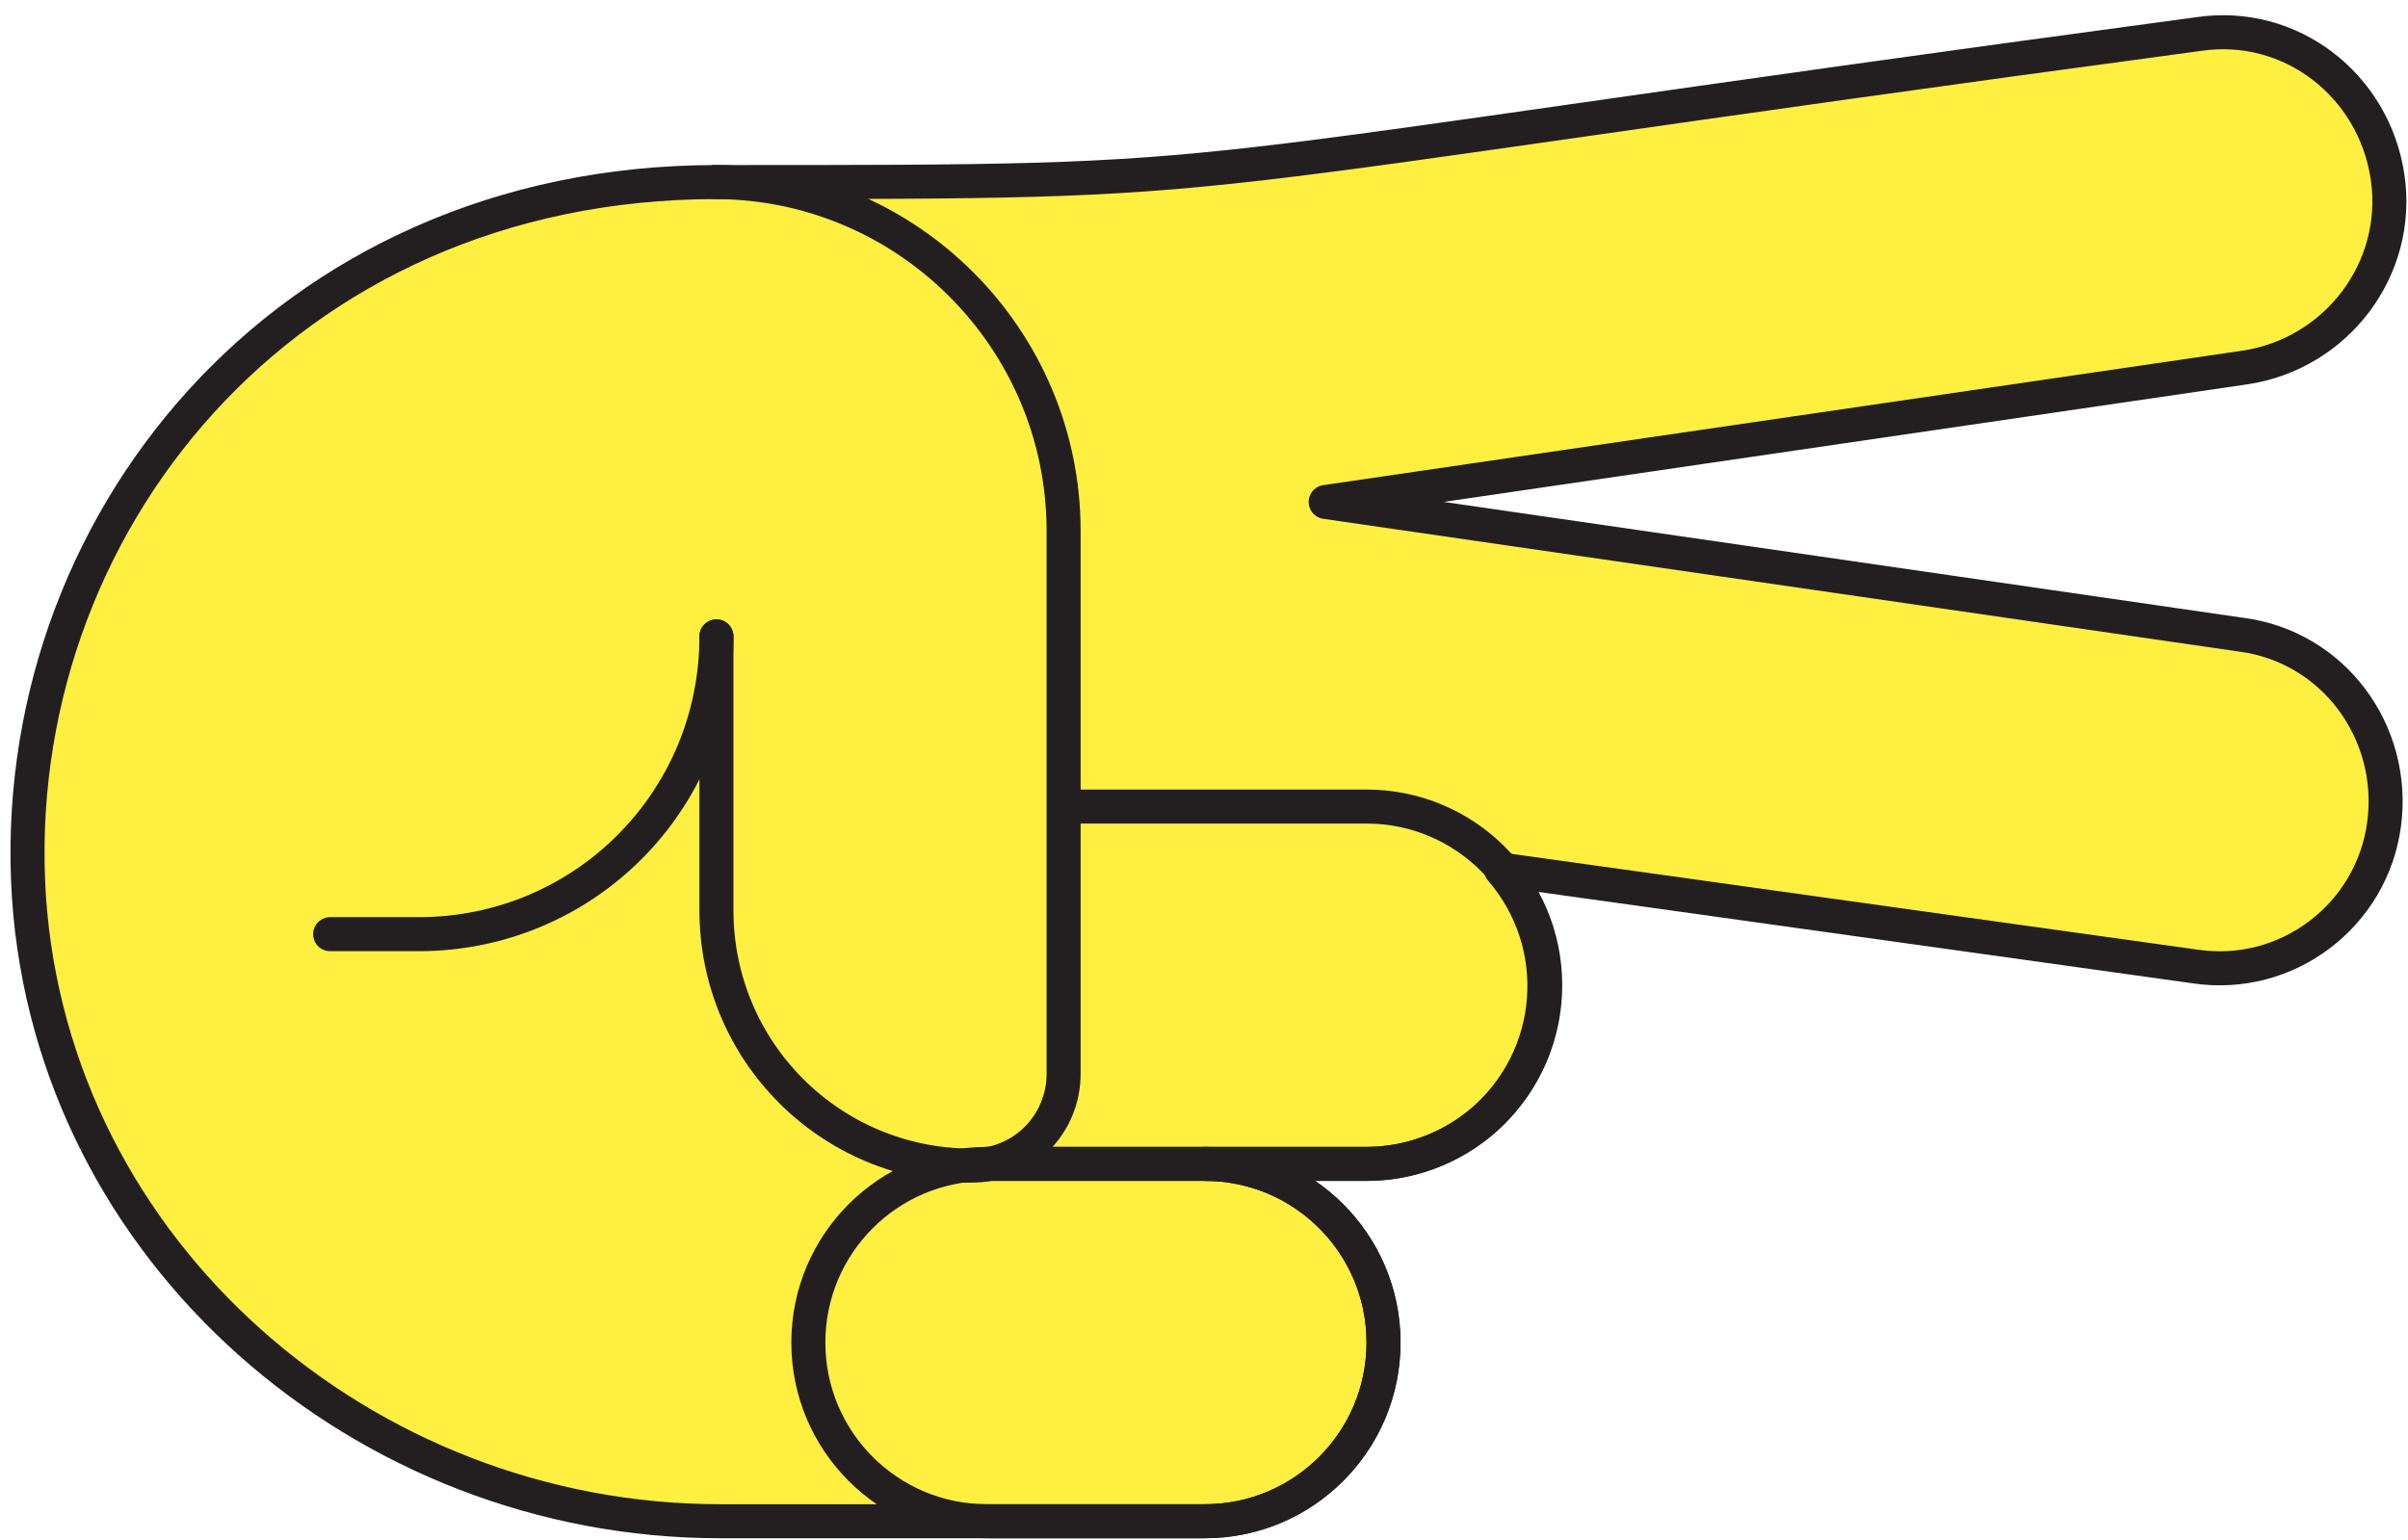
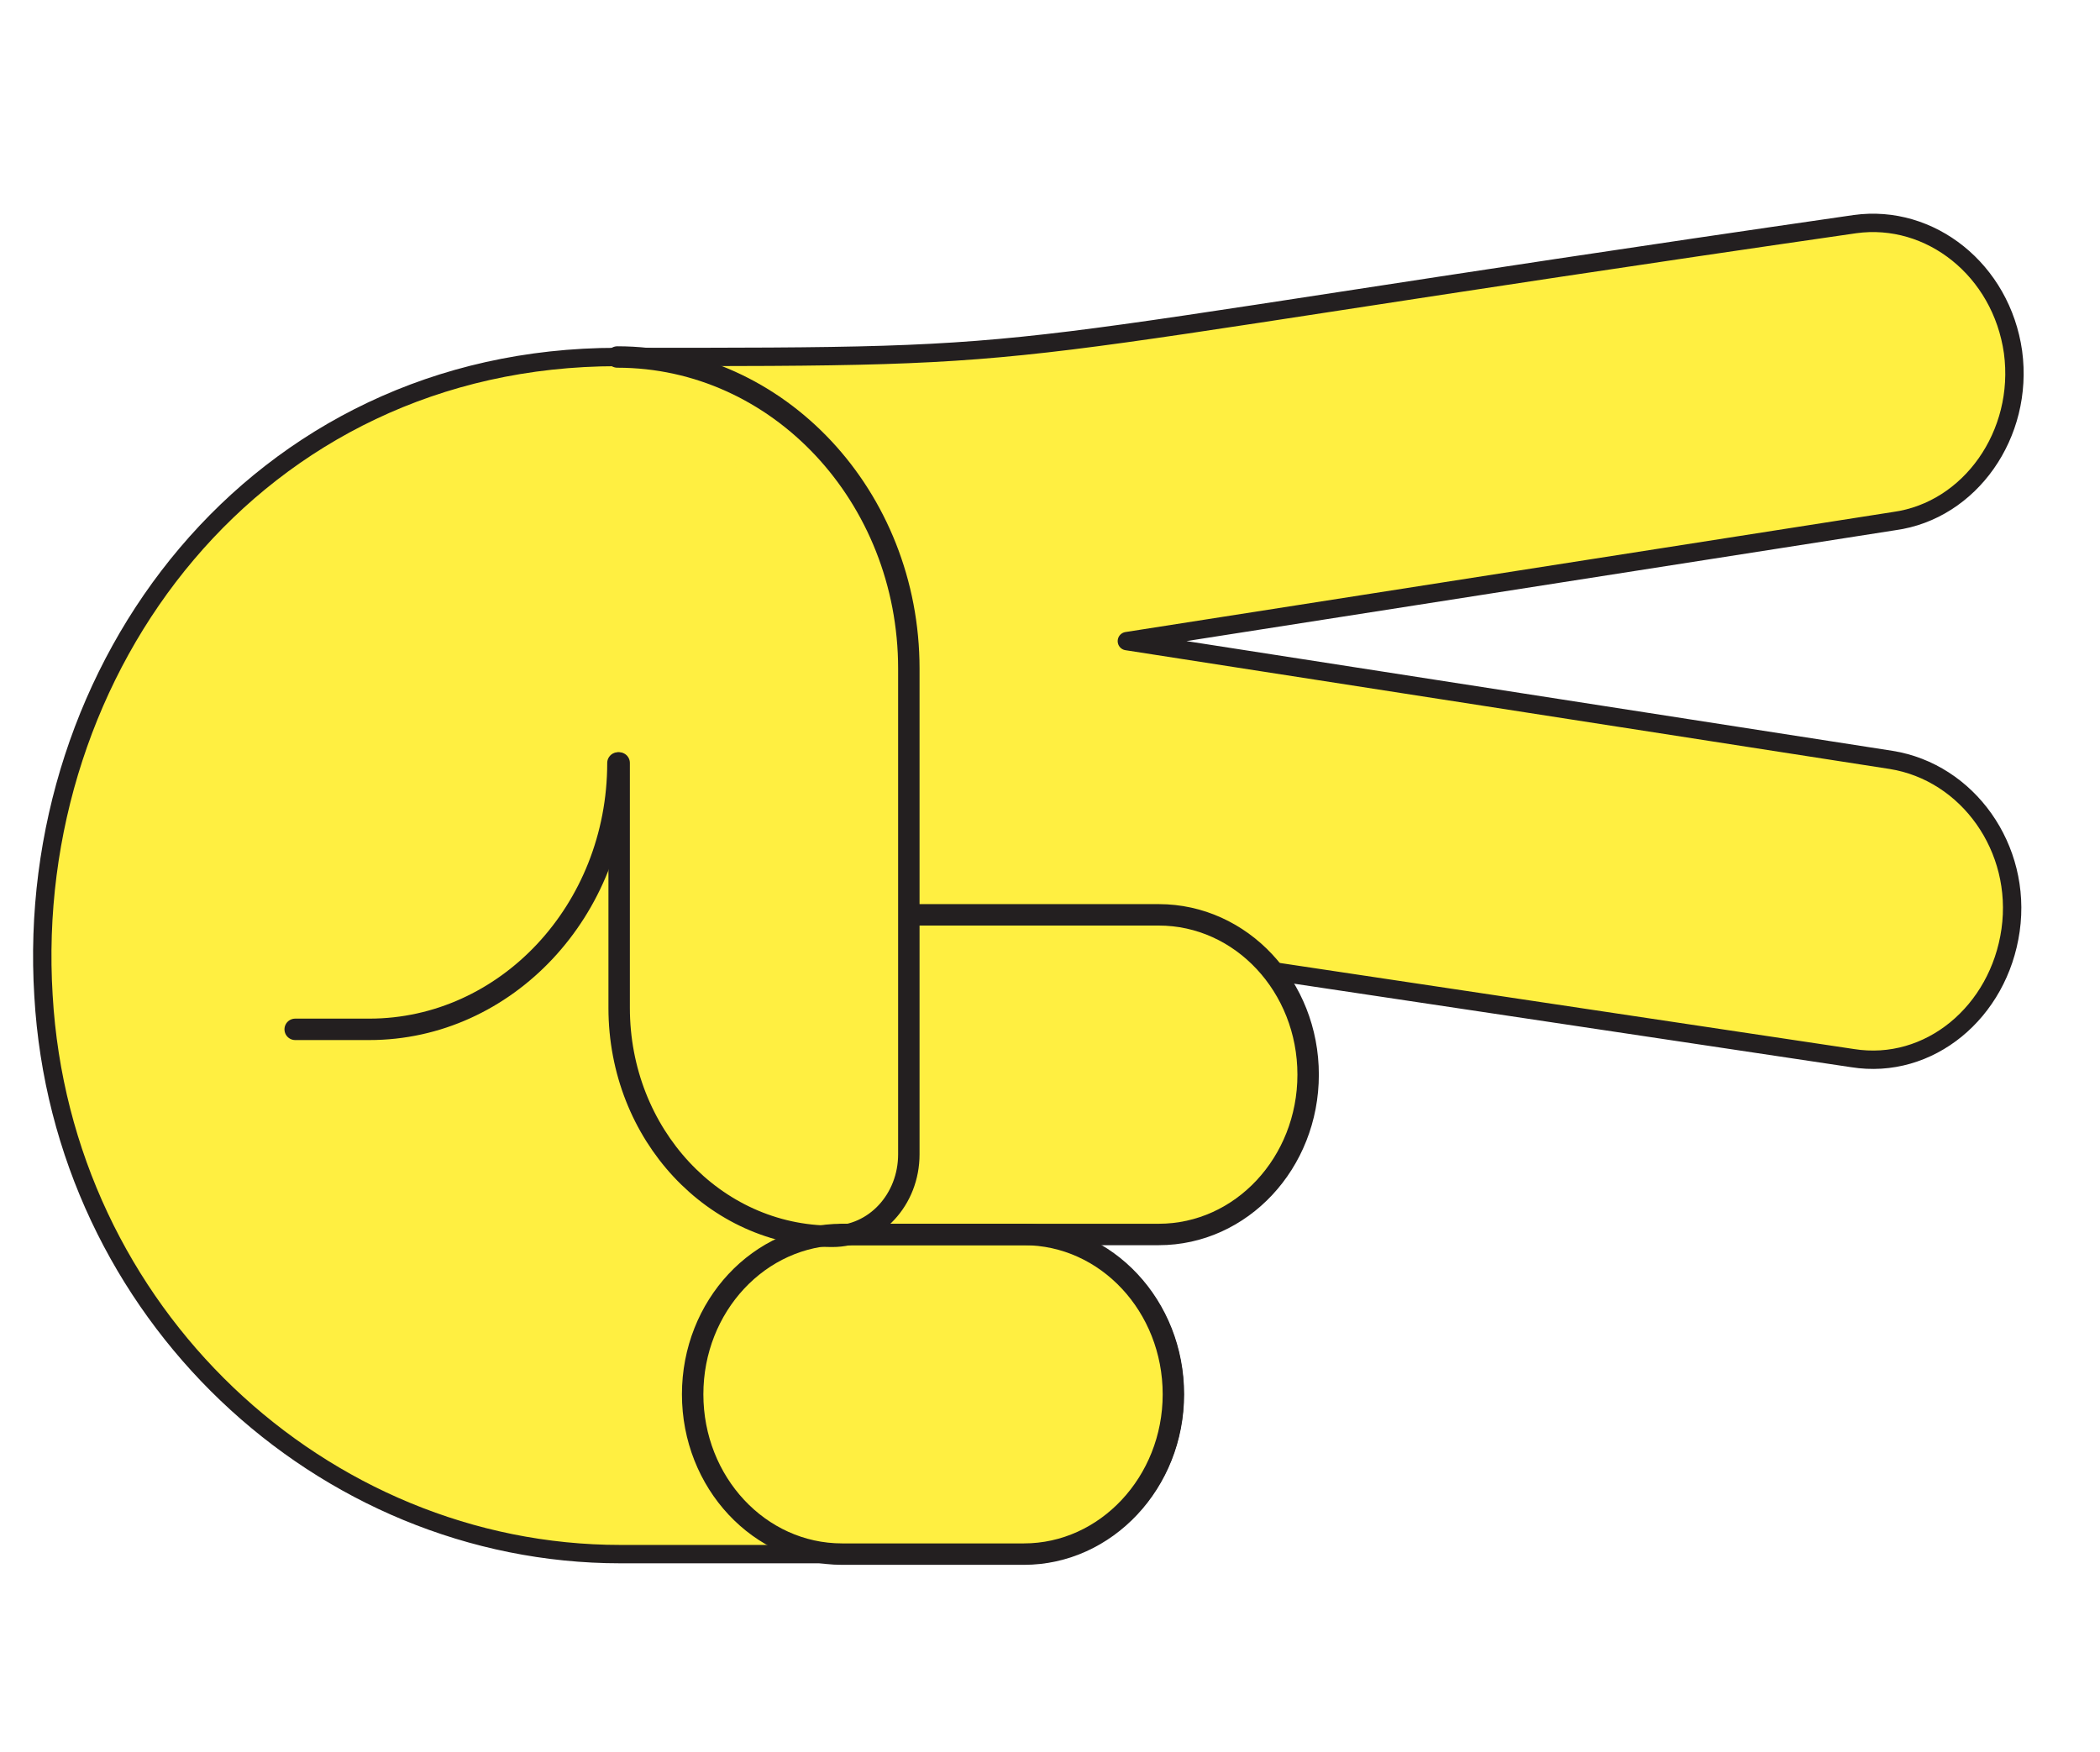
- <svg xmlns="http://www.w3.org/2000/svg" version="1.1" id="Layer_1" x="0px" y="0px" viewBox="0 0 141.5 90.5" style="enable-background:new 0 0 141.5 90.5;" xml:space="preserve">
+ <svg xmlns="http://www.w3.org/2000/svg" version="1.1" id="Layer_1" x="0px" y="0px" viewBox="0 0 342.9 286.1" style="enable-background:new 0 0 342.9 286.1;" xml:space="preserve">
  <style type="text/css">
- 	.st0{display:none;}
- 	.st1{display:inline;fill:#FFEF41;}
- 	.st2{display:inline;fill:none;stroke:#231F20;stroke-width:2;stroke-linecap:round;stroke-linejoin:round;stroke-miterlimit:10;}
- 	.st3{fill:#FFEF41;}
- 	.st4{fill:none;stroke:#231F20;stroke-width:2;stroke-linecap:round;stroke-linejoin:round;}
+ 	.st0{fill:#FFEF41;}
+ 	.st1{fill:none;stroke:#231F20;stroke-width:3.5;stroke-linecap:round;stroke-linejoin:round;}
+ 	.st2{fill:none;stroke:#231F20;stroke-width:3;stroke-linecap:round;stroke-linejoin:round;}
</style>
-   <g class="st0">
-     <path id="XMLID_68_" class="st1" d="M81.7,35.1H107c4.8,0,8.8,3.9,8.8,8.8c0,4.8-3.9,8.8-8.8,8.8h-0.8c5.7,0,10.3,4.6,10.3,10.3   s-4.6,10.3-10.3,10.3h0.1c5.6,0,10.2,4.6,10.2,10.2c0,5.6-4.6,10.2-10.2,10.2H93.9c5.3,0,9.6,4.3,9.6,9.6c0,5.3-4.3,9.6-9.6,9.6   H63.1C43.7,112.9,28,97.1,28,77.7v-4.9c0-23.3,18.9-42.2,42.2-42.2C74.6,30.7,78.6,32.4,81.7,35.1z" />
-     <path id="XMLID_67_" class="st2" d="M71.8,103.3L71.8,103.3c0,5.3,4.3,9.6,9.6,9.6H94c5.3,0,9.6-4.3,9.6-9.6l0,0   c0-5.3-4.3-9.6-9.6-9.6H81.4C76.1,93.7,71.8,98,71.8,103.3z" />
-     <path class="st1" d="M70.1,30.7c-1.1,0-2.2,0-3.3,0.1v0.1c3.2,0.5,6.1,1.9,8.6,4.1c3.7,3.2,6,7.9,6,13.2v42c0,1.4-0.9,2.7-2.1,3.2   c0.9,0.2,1.8,0.3,2.8,0.3h2.1c1.9,0,3.4-1.5,3.4-3.4v-42c0-5.2-2.3-10-6-13.2C78.5,32.2,74.4,30.7,70.1,30.7z" />
-     <path id="XMLID_66_" class="st2" d="M70.1,30.7c9.7,0,17.5,7.8,17.5,17.5v42c0,1.9-1.5,3.4-3.4,3.4h-2.1c-8.4,0-15.2-6.8-15.2-15.2   V57.6" />
-     <line id="XMLID_65_" class="st2" x1="106.2" y1="73.2" x2="87.7" y2="73.2" />
-     <path id="XMLID_64_" class="st2" d="M81.7,35.1H107c4.8,0,8.8,3.9,8.8,8.8c0,4.8-3.9,8.8-8.8,8.8h-0.8c5.7,0,10.3,4.6,10.3,10.3   s-4.6,10.3-10.3,10.3h0.1c5.6,0,10.2,4.6,10.2,10.2c0,5.6-4.6,10.2-10.2,10.2H93.9c5.3,0,9.6,4.3,9.6,9.6c0,5.3-4.3,9.6-9.6,9.6   H63.1C43.7,112.9,28,97.1,28,77.7v-4.9c0-23.3,18.9-42.2,42.2-42.2C74.6,30.7,78.6,32.4,81.7,35.1z" />
-     <line id="XMLID_63_" class="st2" x1="106.2" y1="52.6" x2="87.7" y2="52.6" />
-     <path id="XMLID_62_" class="st2" d="M66.9,57.9L66.9,57.9c0,9.3-7.6,16.9-16.9,16.9h-5" />
-   </g>
  <g>
-     <path class="st3" d="M140.3,10.4c-0.8-5.4-5.7-9.2-11.1-8.4c-64.7,8.7-53.4,8.7-87.1,8.7c-25.5,0-41.8,20.4-40.4,42   c1.4,20.9,19.7,36.7,40.6,36.7h28.5c5.8,0,10.5-4.7,10.5-10.5c0-5.8-4.7-10.5-10.5-10.5h9.5c2.5,0,4.9-0.9,6.8-2.5   c4.4-3.8,4.9-10.4,1.1-14.8l40.8,5.7l0,0c5.4,0.8,10.4-3,11.1-8.4s-3-10.4-8.4-11.1l-53.8-7.8l54-7.9c0,0,0,0,0,0   C137.3,20.8,141.1,15.8,140.3,10.4C140.3,10.4,140.3,10.4,140.3,10.4z" />
-     <path class="st3" d="M70.8,68.4c5.8,0,10.5,4.7,10.5,10.5c0,5.8-4.7,10.5-10.5,10.5h-7.2c0,0,0,0,0,0c5.8,0,10.5-4.7,10.5-10.5   c0-5.8-4.7-10.5-10.5-10.5H70.8C70.8,68.4,70.8,68.4,70.8,68.4z" />
-     <path class="st3" d="M90.6,57.8c0.1,5.8-4.5,10.6-10.3,10.7H73c5.7-0.1,10.2-4.7,10.3-10.3c0.1-5.8-4.5-10.6-10.3-10.7h7.2   C85.9,47.5,90.5,52.1,90.6,57.8z" />
-     <path class="st3" d="M42.1,10.7c11.3,0,20.5,9.2,20.5,20.5v31.9c0,3-2.4,5.4-5.4,5.4c-1.6,0-3.1-0.2-4.6-0.7c1.7-1,2.8-2.8,2.8-4.7   V31.2c0-8.5-5.3-16.1-13.2-19.1L42.1,10.7C42.1,10.7,42.1,10.7,42.1,10.7z" />
-     <path class="st4" d="M19.4,54.9h5.2c9.7,0,17.5-7.8,17.5-17.5l0,0" />
-     <path class="st4" d="M81.3,78.9c0-5.8-4.7-10.5-10.5-10.5H58c0,0,0,0,0,0c-5.8,0-10.5,4.7-10.5,10.5l0,0l0,0   c0,5.8,4.7,10.5,10.5,10.5h12.8c0,0,0,0,0,0C76.6,89.4,81.3,84.7,81.3,78.9L81.3,78.9L81.3,78.9z" />
-     <path class="st4" d="M58,68.4h22.3c0,0,0,0,0,0c5.8,0,10.5-4.7,10.5-10.5l0,0l0,0c0-5.8-4.7-10.5-10.5-10.5H63" />
-     <path class="st4" d="M42.1,37.4v16.1c0,0,0,0,0,0c0,8.3,6.7,15,15,15l0,0c3,0,5.4-2.4,5.4-5.4V31.2c0-11.3-9.2-20.5-20.5-20.5l0,0" />
-     <path class="st4" d="M140.3,10.4c-0.8-5.4-5.7-9.2-11.1-8.4c-64.7,8.7-53.4,8.7-87.1,8.7c-25.5,0-41.8,20.4-40.4,42   c1.4,20.9,19.7,36.7,40.6,36.7h28.5c5.8,0,10.5-4.7,10.5-10.5c0-5.8-4.7-10.5-10.5-10.5h9.5c2.5,0,4.9-0.9,6.8-2.5   c4.4-3.8,4.9-10.4,1.1-14.8l40.8,5.7l0,0c5.4,0.8,10.4-3,11.1-8.4s-3-10.4-8.4-11.1l-53.8-7.8l54-7.9c0,0,0,0,0,0   C137.3,20.8,141.1,15.8,140.3,10.4C140.3,10.4,140.3,10.4,140.3,10.4z" />
+     <path class="st0" d="M328.7,57.5c-1.9-13.4-13.5-22.6-25.8-20.9C152.8,58.3,179,58.3,100.8,58.3c-59.2,0-97,50.9-93.7,104.3   c3,51.9,45.5,91.2,94.2,91.2h66.1c13.5,0,24.4-11.7,24.4-26.1s-10.9-26.1-24.4-26.1h22c5.8,0,11.4-2.2,15.8-6.2   c10.2-9.4,11.4-25.8,2.6-36.8l94.7,14.2l0,0c12.5,2,23.9-7.5,25.8-20.9c1.9-13.4-7-25.8-19.5-27.8l-124.8-19.4l125.3-19.6l0,0   C321.7,83.4,330.5,70.9,328.7,57.5L328.7,57.5z" />
+     <path class="st0" d="M167.2,201.6c13.7,0,24.4,11.7,24.4,26.1c0,14.4-10.9,26.1-24.4,26.1h-16.7l0,0c13.5,0,24.4-11.7,24.4-26.1   s-10.9-26.1-24.4-26.1H167.2C167.2,201.6,167.4,201.6,167.2,201.6z" />
+     <path class="st0" d="M213.1,175c0.2,14.4-10.4,26.3-23.9,26.6h-16.7c13-0.2,23.7-11.4,23.9-25.6c0.2-14.4-10.4-26.3-23.9-26.6h16.7   C202.5,149.7,213.1,161.1,213.1,175z" />
+     <path class="st0" d="M100.8,58.3c26.2,0,47.3,22.9,47.3,50.9v79c0,7.5-5.6,13.4-12.5,13.4c-3.7,0-7.2-0.5-10.7-1.7   c4.2-2.2,6.5-6.7,6.5-11.7V109c0-21.1-12.1-40-30.6-47.5V58.3L100.8,58.3z" />
+     <path class="st1" d="M48.2,168.1h12.1c22.3,0,40.6-19.4,40.6-43.5l0,0" />
+     <path class="st1" d="M191.6,227.7c0-14.4-10.9-26.1-24.4-26.1h-29.7l0,0c-13.5,0-24.4,11.7-24.4,26.1l0,0l0,0   c0,14.4,10.9,26.1,24.4,26.1h29.7l0,0C180.6,253.8,191.6,242.1,191.6,227.7L191.6,227.7L191.6,227.7z" />
+     <path class="st1" d="M137.5,201.6h51.7l0,0c13.5,0,24.4-11.7,24.4-26.1l0,0l0,0c0-14.4-10.9-26.1-24.4-26.1h-40.1" />
+     <path class="st1" d="M101.1,124.6v40l0,0c0,20.6,15.5,37.3,34.8,37.3l0,0c7,0,12.5-6,12.5-13.4v-79.3c0-28.1-21.3-50.9-47.6-50.9   l0,0" />
+     <path class="st2" d="M328.7,57.5c-1.9-13.4-13.5-22.6-25.8-20.9C152.8,58.3,179,58.3,100.8,58.3c-59.2,0-97,50.9-93.7,104.3   c3,51.9,45.5,91.2,94.2,91.2h66.1c13.5,0,24.4-11.7,24.4-26.1s-10.9-26.1-24.4-26.1h22c5.8,0,11.4-2.2,15.8-6.2   c10.2-9.4,11.4-25.8,2.6-36.8l94.7,14.2l0,0c12.5,2,23.9-7.5,25.8-20.9c1.9-13.4-7-25.8-19.5-27.8l-124.8-19.4l125.3-19.6l0,0   C321.7,83.4,330.5,70.9,328.7,57.5L328.7,57.5z" />
  </g>
</svg>
